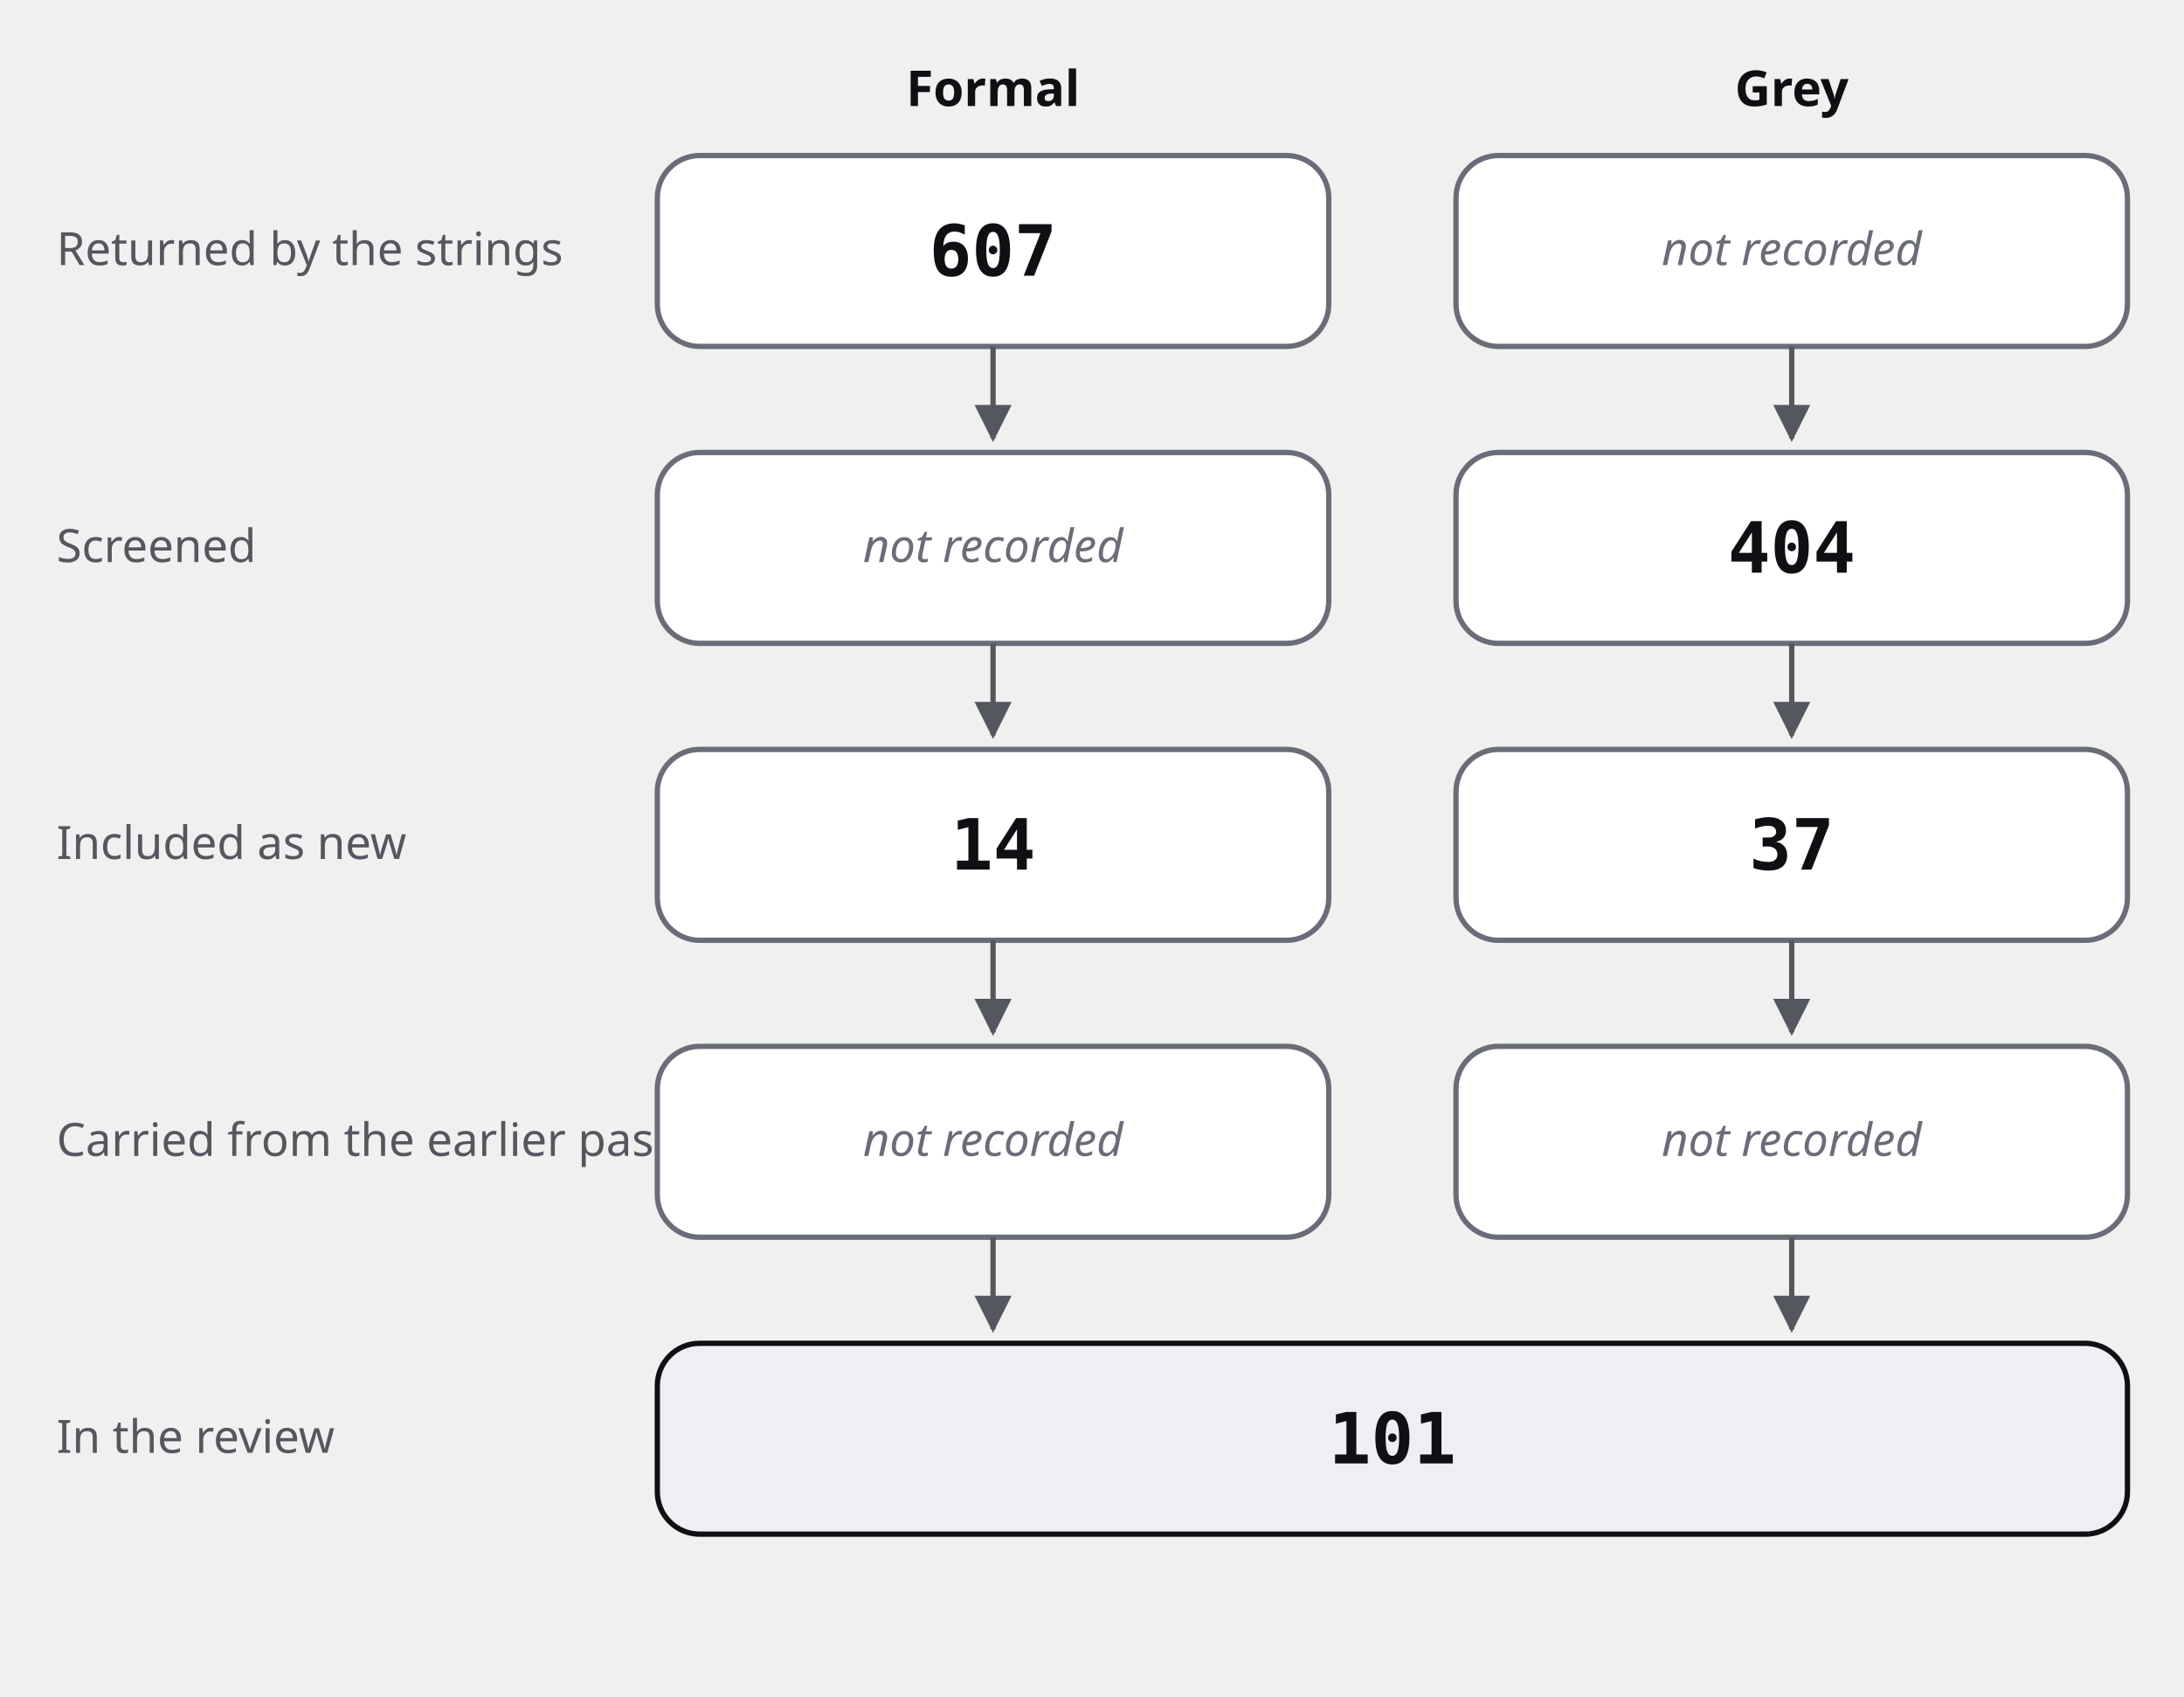
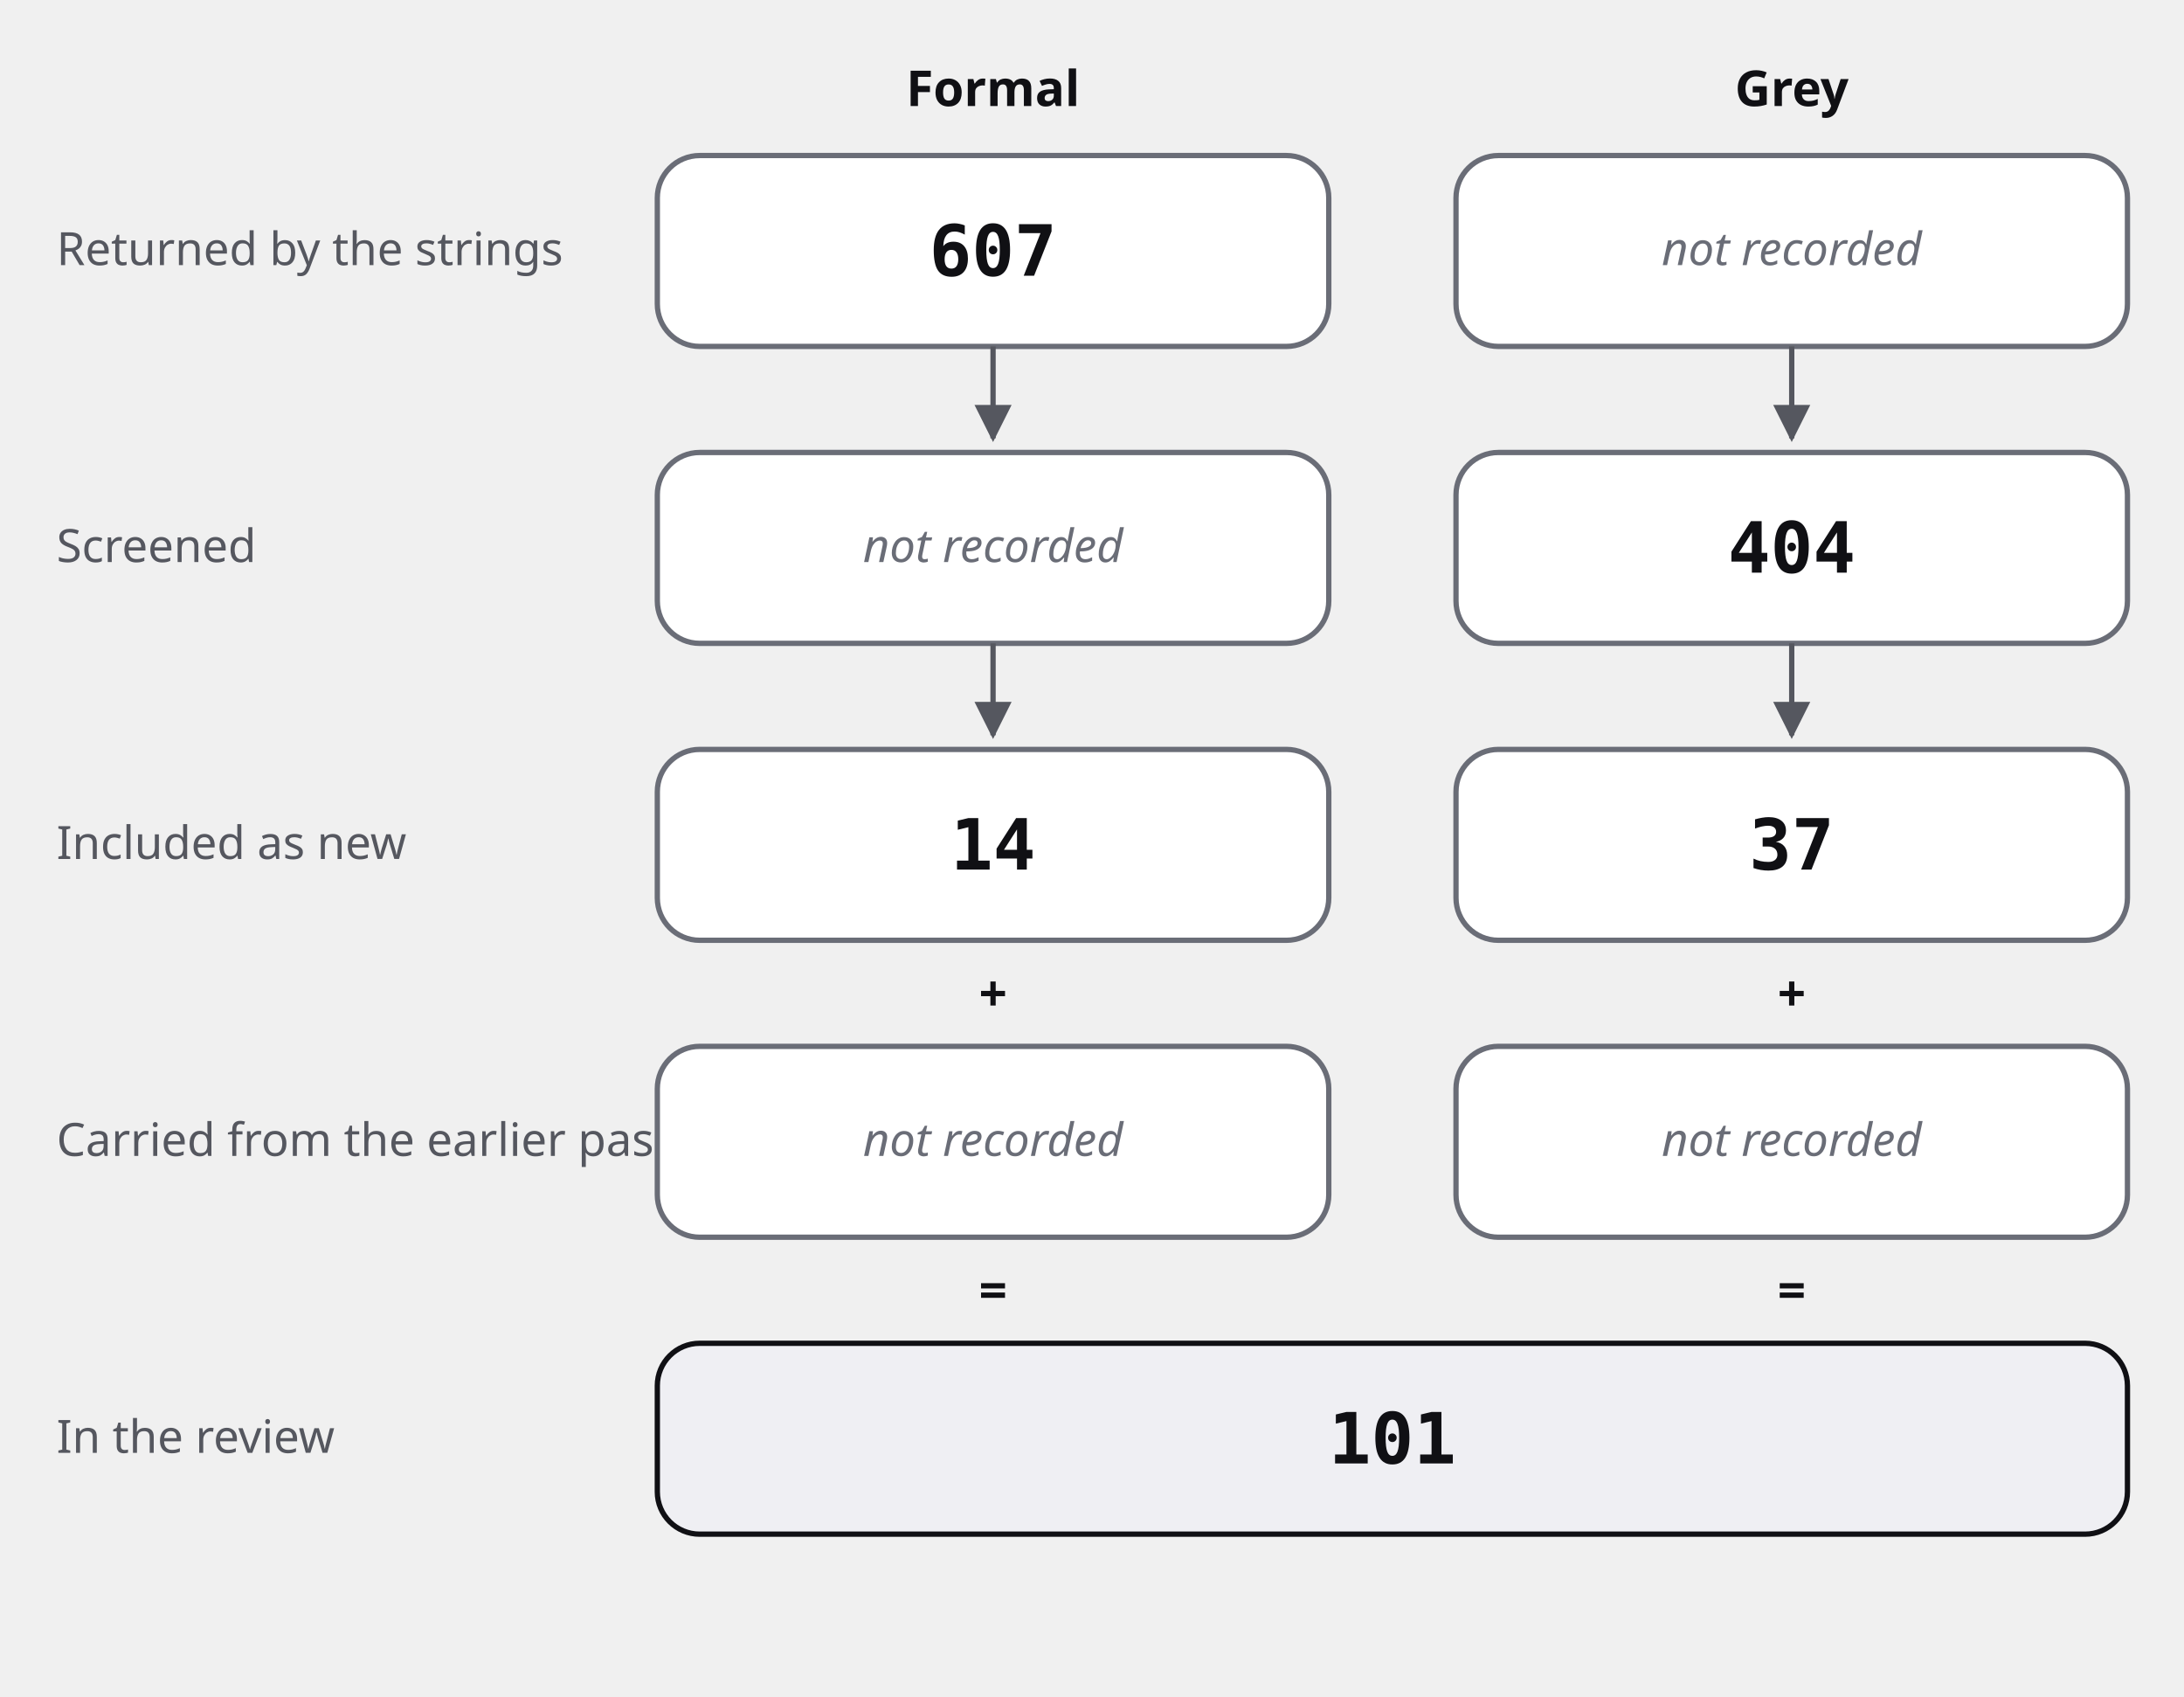
<svg xmlns="http://www.w3.org/2000/svg" viewBox="0 0 618 480" role="img" aria-labelledby="t d">
  <style>
  .box { fill: #FFFFFF; stroke: #6A6D77; stroke-width: 1.5; }
  .total { fill: #EFEFF3; stroke: #101014; stroke-width: 1.5; }
  .n { font: 600 20px 'JetBrains Mono', ui-monospace, monospace; fill: #101014; }
  .label { font: 400 13px Archivo, system-ui, sans-serif; fill: #55575F; }
  .na { font: italic 400 13px Archivo, system-ui, sans-serif; fill: #6A6D77; }
  .head { font: 600 14px Archivo, system-ui, sans-serif; fill: #101014; }
  .arrow { stroke: #55575F; stroke-width: 1.5; fill: none; marker-end: url(#tip); }
  #tip path { fill: #55575F; }
  @media (prefers-color-scheme: dark) {
    .box { fill: #1A1A20; stroke: #9A9CA4; }
    .total { fill: #26262E; stroke: #F7F7F9; }
    .n, .head { fill: #F7F7F9; }
    .label { fill: #B8BAC2; }
    .na { fill: #9A9CA4; }
    .arrow { stroke: #B8BAC2; }
    #tip path { fill: #B8BAC2; }
  }
</style>
  <defs>
    <marker id="tip" viewBox="0 0 10 10" refX="9" refY="5" markerWidth="7" markerHeight="7" orient="auto">
      <path d="M0,0 L10,5 L0,10 z" />
    </marker>
  </defs>
  <text class="head" x="281.0" y="30" text-anchor="middle">Formal</text>
  <text class="head" x="507.0" y="30" text-anchor="middle">Grey</text>
  <text class="label" x="16" y="75.0">Returned by the strings</text>
  <rect class="box" x="186" y="44" width="190" height="54" rx="12" />
  <text class="n" x="281.0" y="78.0" text-anchor="middle">607</text>
  <path class="arrow" d="M281.0,98 v26" />
  <rect class="box" x="412" y="44" width="190" height="54" rx="12" />
  <text class="na" x="507.0" y="75.0" text-anchor="middle">not recorded</text>
  <path class="arrow" d="M507.0,98 v26" />
  <text class="label" x="16" y="159.0">Screened</text>
  <rect class="box" x="186" y="128" width="190" height="54" rx="12" />
  <text class="na" x="281.0" y="159.0" text-anchor="middle">not recorded</text>
  <path class="arrow" d="M281.0,182 v26" />
  <rect class="box" x="412" y="128" width="190" height="54" rx="12" />
  <text class="n" x="507.0" y="162.0" text-anchor="middle">404</text>
  <path class="arrow" d="M507.0,182 v26" />
  <text class="label" x="16" y="243.0">Included as new</text>
  <rect class="box" x="186" y="212" width="190" height="54" rx="12" />
  <text class="n" x="281.0" y="246.0" text-anchor="middle">14</text>
-   <path class="arrow" d="M281.0,266 v26" />
+   <text class="head" x="281.0" y="286.0" text-anchor="middle">+</text>
  <rect class="box" x="412" y="212" width="190" height="54" rx="12" />
  <text class="n" x="507.0" y="246.0" text-anchor="middle">37</text>
-   <path class="arrow" d="M507.0,266 v26" />
+   <text class="head" x="507.0" y="286.0" text-anchor="middle">+</text>
  <text class="label" x="16" y="327.0">Carried from the earlier pass</text>
  <rect class="box" x="186" y="296" width="190" height="54" rx="12" />
  <text class="na" x="281.0" y="327.0" text-anchor="middle">not recorded</text>
-   <path class="arrow" d="M281.0,350 v26" />
+   <text class="head" x="281.0" y="370.0" text-anchor="middle">=</text>
  <rect class="box" x="412" y="296" width="190" height="54" rx="12" />
  <text class="na" x="507.0" y="327.0" text-anchor="middle">not recorded</text>
-   <path class="arrow" d="M507.0,350 v26" />
+   <text class="head" x="507.0" y="370.0" text-anchor="middle">=</text>
  <text class="label" x="16" y="411.0">In the review</text>
  <rect class="total" x="186" y="380" width="416" height="54" rx="12" />
  <text class="n" x="394.0" y="414.0" text-anchor="middle">101</text>
</svg>
